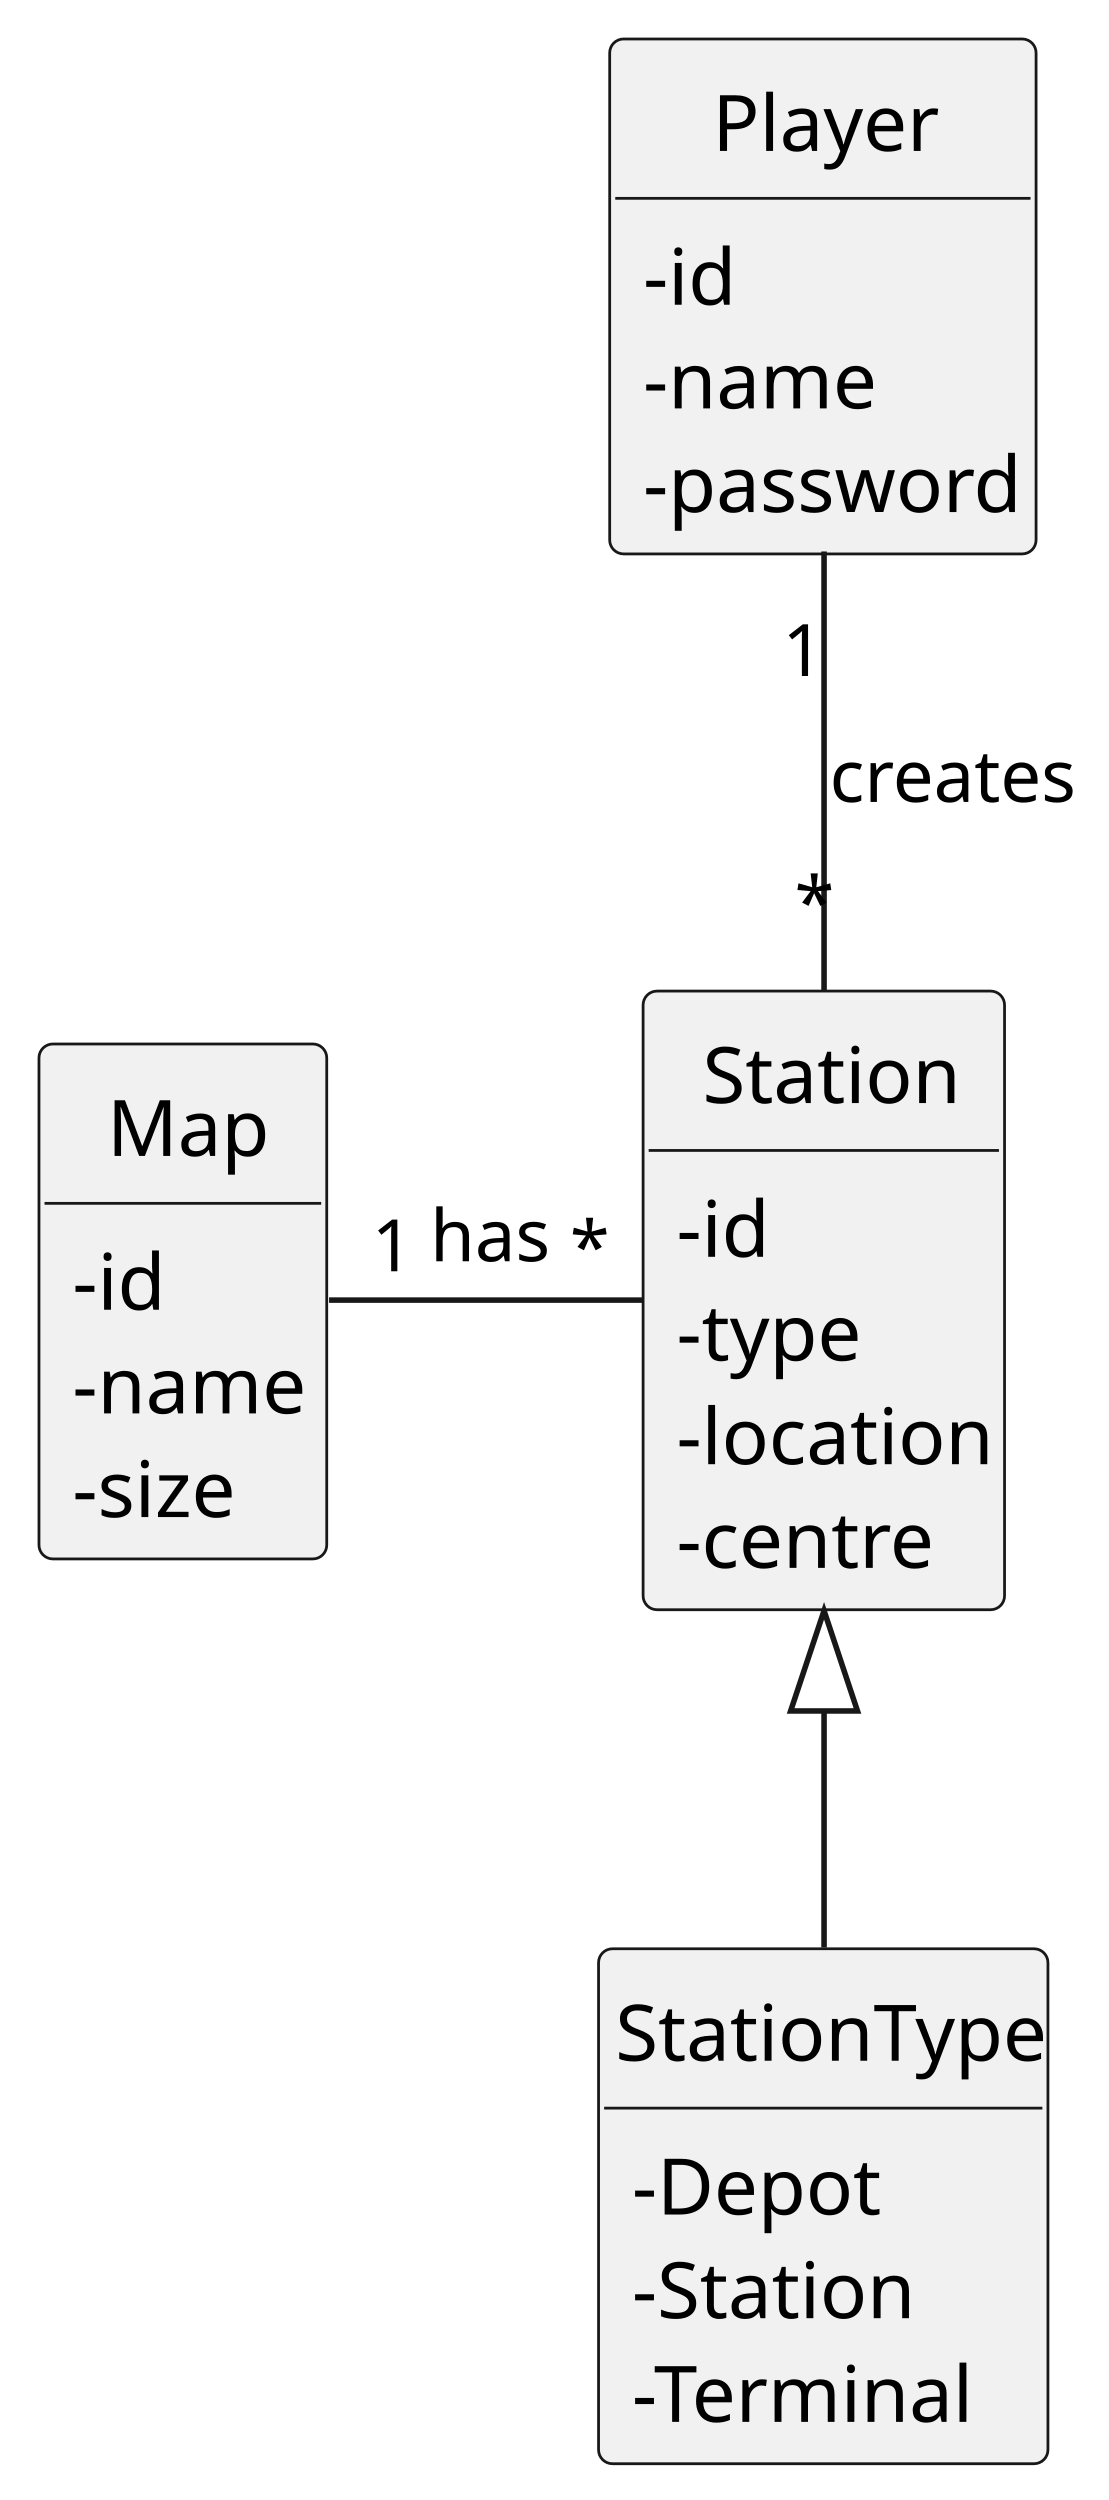
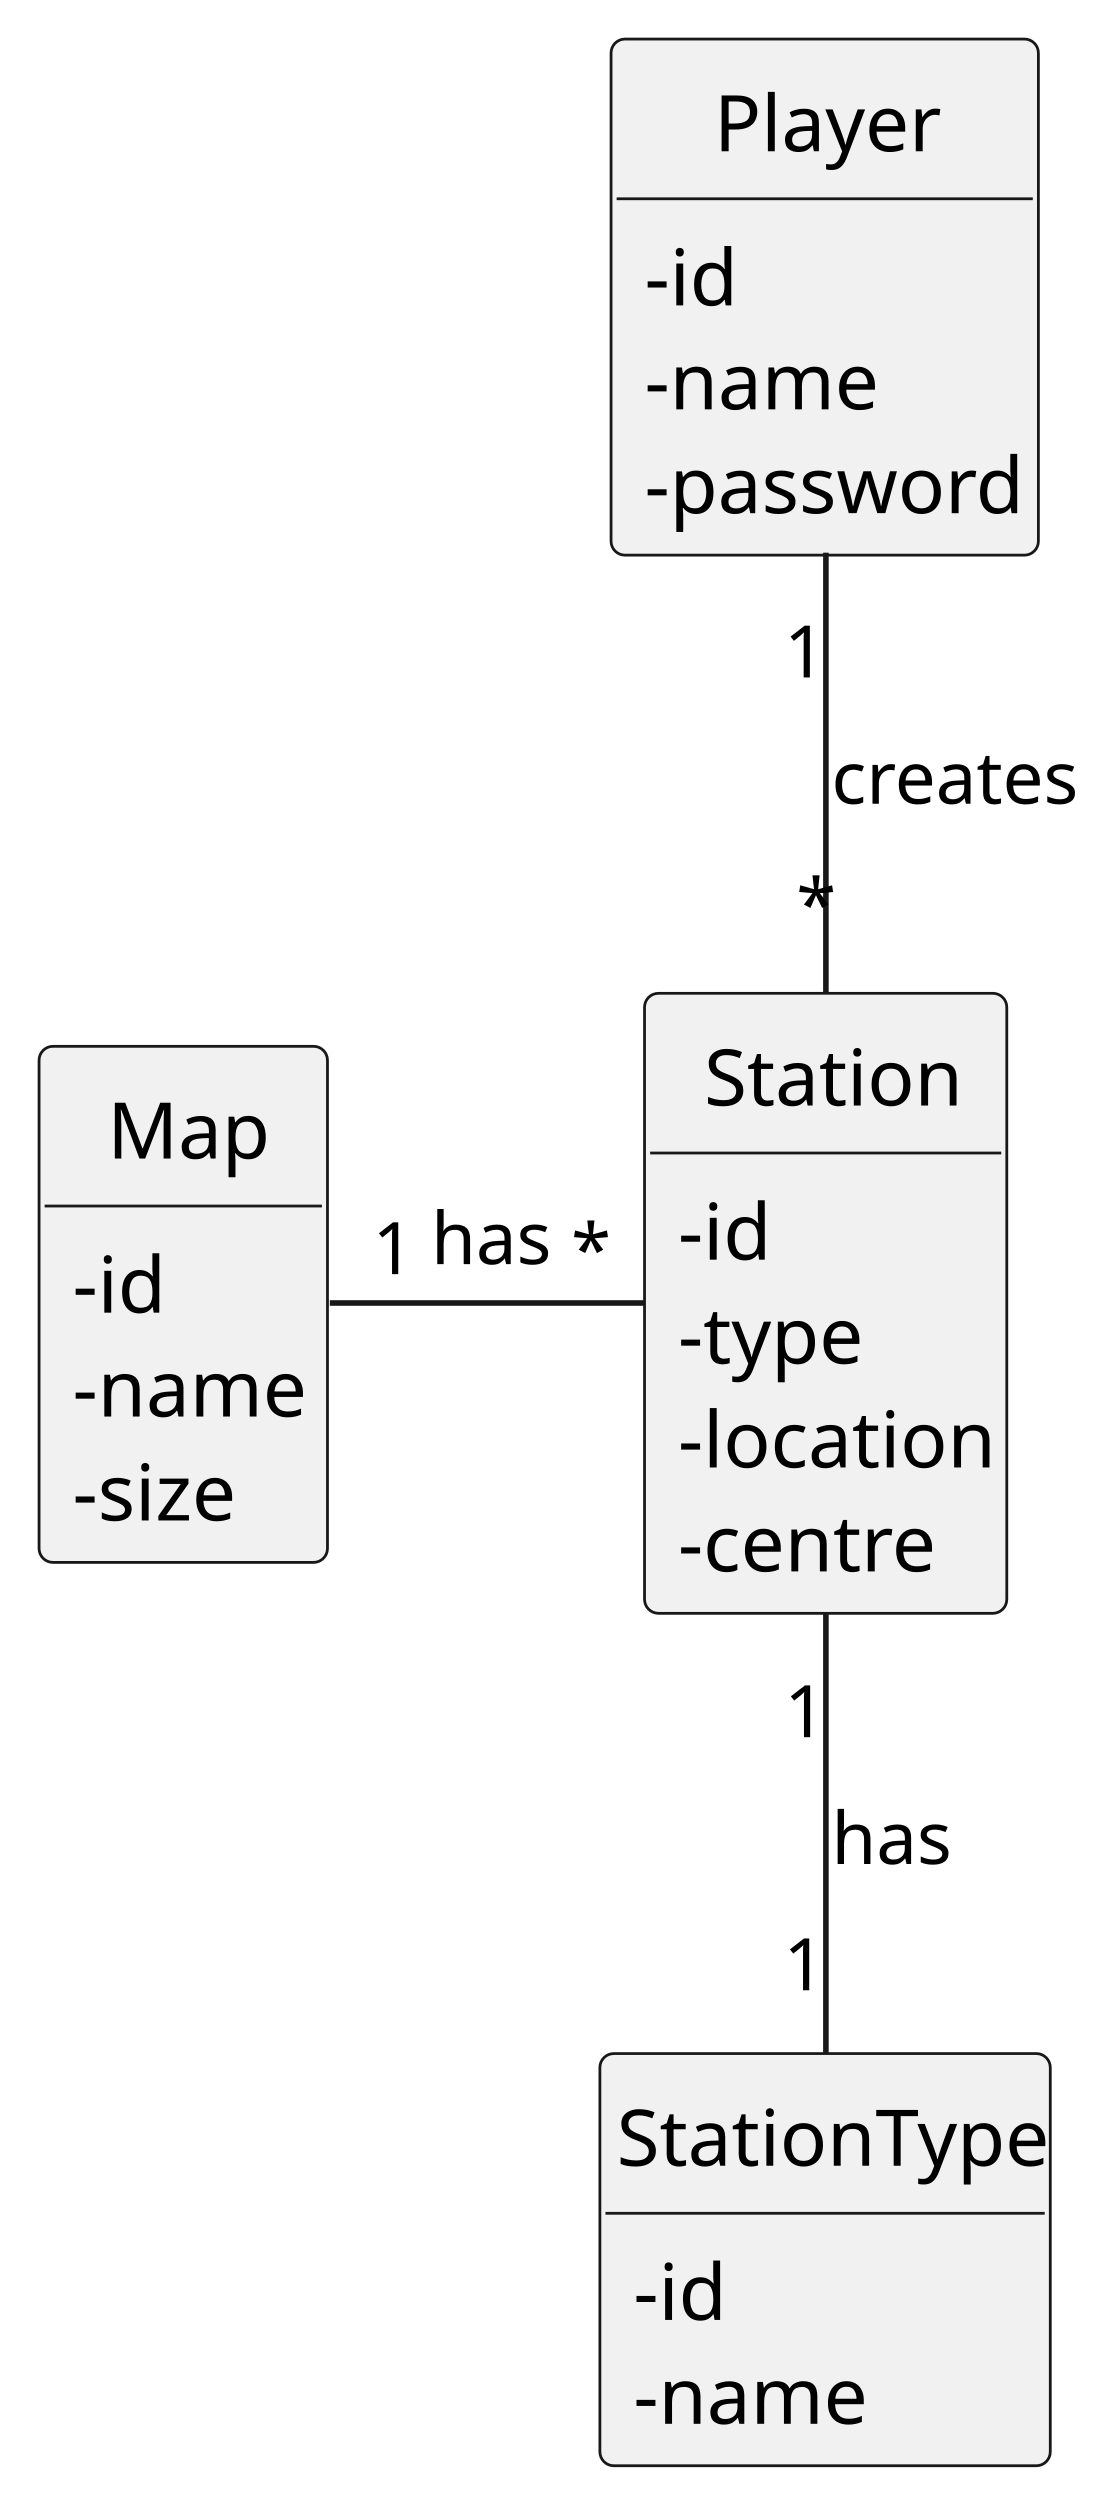
- <svg xmlns="http://www.w3.org/2000/svg" contentStyleType="text/css" height="449px" preserveAspectRatio="none" style="width:199px;height:449px;background:#FFFFFF;" version="1.1" viewBox="0 0 199 449" width="199px" zoomAndPan="magnify">
+ <svg xmlns="http://www.w3.org/2000/svg" contentStyleType="text/css" height="448px" preserveAspectRatio="none" style="width:199px;height:448px;background:#FFFFFF;" version="1.1" viewBox="0 0 199 448" width="199px" zoomAndPan="magnify">
  <defs />
  <g>
    <g id="elem_Map">
      <rect codeLine="14" fill="#F1F1F1" height="92.484" id="Map" rx="2.5" ry="2.5" style="stroke:#181818;stroke-width:0.5;" width="51.683" x="7" y="187.5" />
      <text fill="#000000" font-family="sans-serif" font-size="14" lengthAdjust="spacing" textLength="27.234" x="19.224" y="207.607">Map</text>
      <line style="stroke:#181818;stroke-width:0.5;" x1="8" x2="57.683" y1="216.121" y2="216.121" />
      <text fill="#000000" font-family="sans-serif" font-size="14" lengthAdjust="spacing" textLength="15.559" x="13" y="235.228">-id</text>
      <text fill="#000000" font-family="sans-serif" font-size="14" lengthAdjust="spacing" textLength="39.683" x="13" y="253.85">-name</text>
      <text fill="#000000" font-family="sans-serif" font-size="14" lengthAdjust="spacing" textLength="29.559" x="13" y="272.471">-size</text>
    </g>
    <g id="elem_Station">
      <rect codeLine="20" fill="#F1F1F1" height="111.106" id="Station" rx="2.5" ry="2.5" style="stroke:#181818;stroke-width:0.5;" width="64.917" x="115.5" y="178" />
      <text fill="#000000" font-family="sans-serif" font-size="14" lengthAdjust="spacing" textLength="43.586" x="126.165" y="198.107">Station</text>
      <line style="stroke:#181818;stroke-width:0.5;" x1="116.5" x2="179.417" y1="206.621" y2="206.621" />
      <text fill="#000000" font-family="sans-serif" font-size="14" lengthAdjust="spacing" textLength="15.559" x="121.5" y="225.728">-id</text>
      <text fill="#000000" font-family="sans-serif" font-size="14" lengthAdjust="spacing" textLength="31.124" x="121.5" y="244.35">-type</text>
      <text fill="#000000" font-family="sans-serif" font-size="14" lengthAdjust="spacing" textLength="52.917" x="121.5" y="262.971">-location</text>
      <text fill="#000000" font-family="sans-serif" font-size="14" lengthAdjust="spacing" textLength="43.572" x="121.5" y="281.592">-centre</text>
    </g>
    <g id="elem_StationType">
-       <rect codeLine="27" fill="#F1F1F1" height="92.484" id="StationType" rx="2.5" ry="2.5" style="stroke:#181818;stroke-width:0.5;" width="80.71" x="107.5" y="350" />
-       <text fill="#000000" font-family="sans-serif" font-size="14" lengthAdjust="spacing" textLength="74.71" x="110.5" y="370.107">StationType</text>
-       <line style="stroke:#181818;stroke-width:0.5;" x1="108.5" x2="187.21" y1="378.621" y2="378.621" />
-       <text fill="#000000" font-family="sans-serif" font-size="14" lengthAdjust="spacing" textLength="42.02" x="113.5" y="397.728">-Depot</text>
-       <text fill="#000000" font-family="sans-serif" font-size="14" lengthAdjust="spacing" textLength="48.248" x="113.5" y="416.35">-Station</text>
-       <text fill="#000000" font-family="sans-serif" font-size="14" lengthAdjust="spacing" textLength="59.117" x="113.5" y="434.971">-Terminal</text>
+       <rect codeLine="27" fill="#F1F1F1" height="73.863" id="StationType" rx="2.5" ry="2.5" style="stroke:#181818;stroke-width:0.5;" width="80.71" x="107.5" y="368" />
+       <text fill="#000000" font-family="sans-serif" font-size="14" lengthAdjust="spacing" textLength="74.71" x="110.5" y="388.107">StationType</text>
+       <line style="stroke:#181818;stroke-width:0.5;" x1="108.5" x2="187.21" y1="396.621" y2="396.621" />
+       <text fill="#000000" font-family="sans-serif" font-size="14" lengthAdjust="spacing" textLength="15.559" x="113.5" y="415.728">-id</text>
+       <text fill="#000000" font-family="sans-serif" font-size="14" lengthAdjust="spacing" textLength="39.683" x="113.5" y="434.35">-name</text>
    </g>
    <g id="elem_Player">
-       <rect codeLine="33" fill="#F1F1F1" height="92.484" id="Player" rx="2.5" ry="2.5" style="stroke:#181818;stroke-width:0.5;" width="76.579" x="109.5" y="7" />
+       <rect codeLine="32" fill="#F1F1F1" height="92.484" id="Player" rx="2.5" ry="2.5" style="stroke:#181818;stroke-width:0.5;" width="76.579" x="109.5" y="7" />
      <text fill="#000000" font-family="sans-serif" font-size="14" lengthAdjust="spacing" textLength="39.683" x="127.948" y="27.107">Player</text>
      <line style="stroke:#181818;stroke-width:0.5;" x1="110.5" x2="185.079" y1="35.621" y2="35.621" />
      <text fill="#000000" font-family="sans-serif" font-size="14" lengthAdjust="spacing" textLength="15.559" x="115.5" y="54.728">-id</text>
      <text fill="#000000" font-family="sans-serif" font-size="14" lengthAdjust="spacing" textLength="39.683" x="115.5" y="73.35">-name</text>
      <text fill="#000000" font-family="sans-serif" font-size="14" lengthAdjust="spacing" textLength="64.579" x="115.5" y="91.971">-password</text>
    </g>
-     <g id="link_Station_StationType">
-       <path d="M148,307.29 C148,326.99 148,330.98 148,349.78 " fill="none" id="Station-backto-StationType" style="stroke:#181818;stroke-width:1.0;" />
-       <polygon fill="none" points="148,289.29,142,307.29,154,307.29,148,289.29" style="stroke:#181818;stroke-width:1.0;" />
-     </g>
    <g id="link_Map_Station">
-       <path codeLine="40" d="M59.1,233.5 C75.8,233.5 97.59,233.5 115.43,233.5 " fill="none" id="Map-Station" style="stroke:#181818;stroke-width:1.0;" />
+       <path codeLine="39" d="M59.1,233.5 C75.8,233.5 97.59,233.5 115.43,233.5 " fill="none" id="Map-Station" style="stroke:#181818;stroke-width:1.0;" />
      <text fill="#000000" font-family="sans-serif" font-size="13" lengthAdjust="spacing" textLength="20.96" x="77.25" y="226.528">has</text>
      <text fill="#000000" font-family="sans-serif" font-size="13" lengthAdjust="spacing" textLength="7.23" x="66.755" y="228.325">1</text>
      <text fill="#000000" font-family="sans-serif" font-size="13" lengthAdjust="spacing" textLength="5.059" x="102.337" y="228.584">*</text>
    </g>
    <g id="link_Player_Station">
-       <path codeLine="41" d="M148,99.04 C148,123 148,152.65 148,177.91 " fill="none" id="Player-Station" style="stroke:#181818;stroke-width:1.0;" />
+       <path codeLine="40" d="M148,99.04 C148,123 148,152.65 148,177.91 " fill="none" id="Player-Station" style="stroke:#181818;stroke-width:1.0;" />
      <text fill="#000000" font-family="sans-serif" font-size="13" lengthAdjust="spacing" textLength="42.631" x="149" y="144.028">creates</text>
      <text fill="#000000" font-family="sans-serif" font-size="13" lengthAdjust="spacing" textLength="7.23" x="140.514" y="121.405">1</text>
      <text fill="#000000" font-family="sans-serif" font-size="13" lengthAdjust="spacing" textLength="5.059" x="142.689" y="166.739">*</text>
    </g>
+     <g id="link_Station_StationType">
+       <path codeLine="41" d="M148,289.06 C148,314.9 148,345.05 148,367.98 " fill="none" id="Station-StationType" style="stroke:#181818;stroke-width:1.0;" />
+       <text fill="#000000" font-family="sans-serif" font-size="13" lengthAdjust="spacing" textLength="20.96" x="149" y="334.028">has</text>
+       <text fill="#000000" font-family="sans-serif" font-size="13" lengthAdjust="spacing" textLength="7.23" x="140.572" y="311.308">1</text>
+       <text fill="#000000" font-family="sans-serif" font-size="13" lengthAdjust="spacing" textLength="7.23" x="140.403" y="356.655">1</text>
+     </g>
  </g>
</svg>
